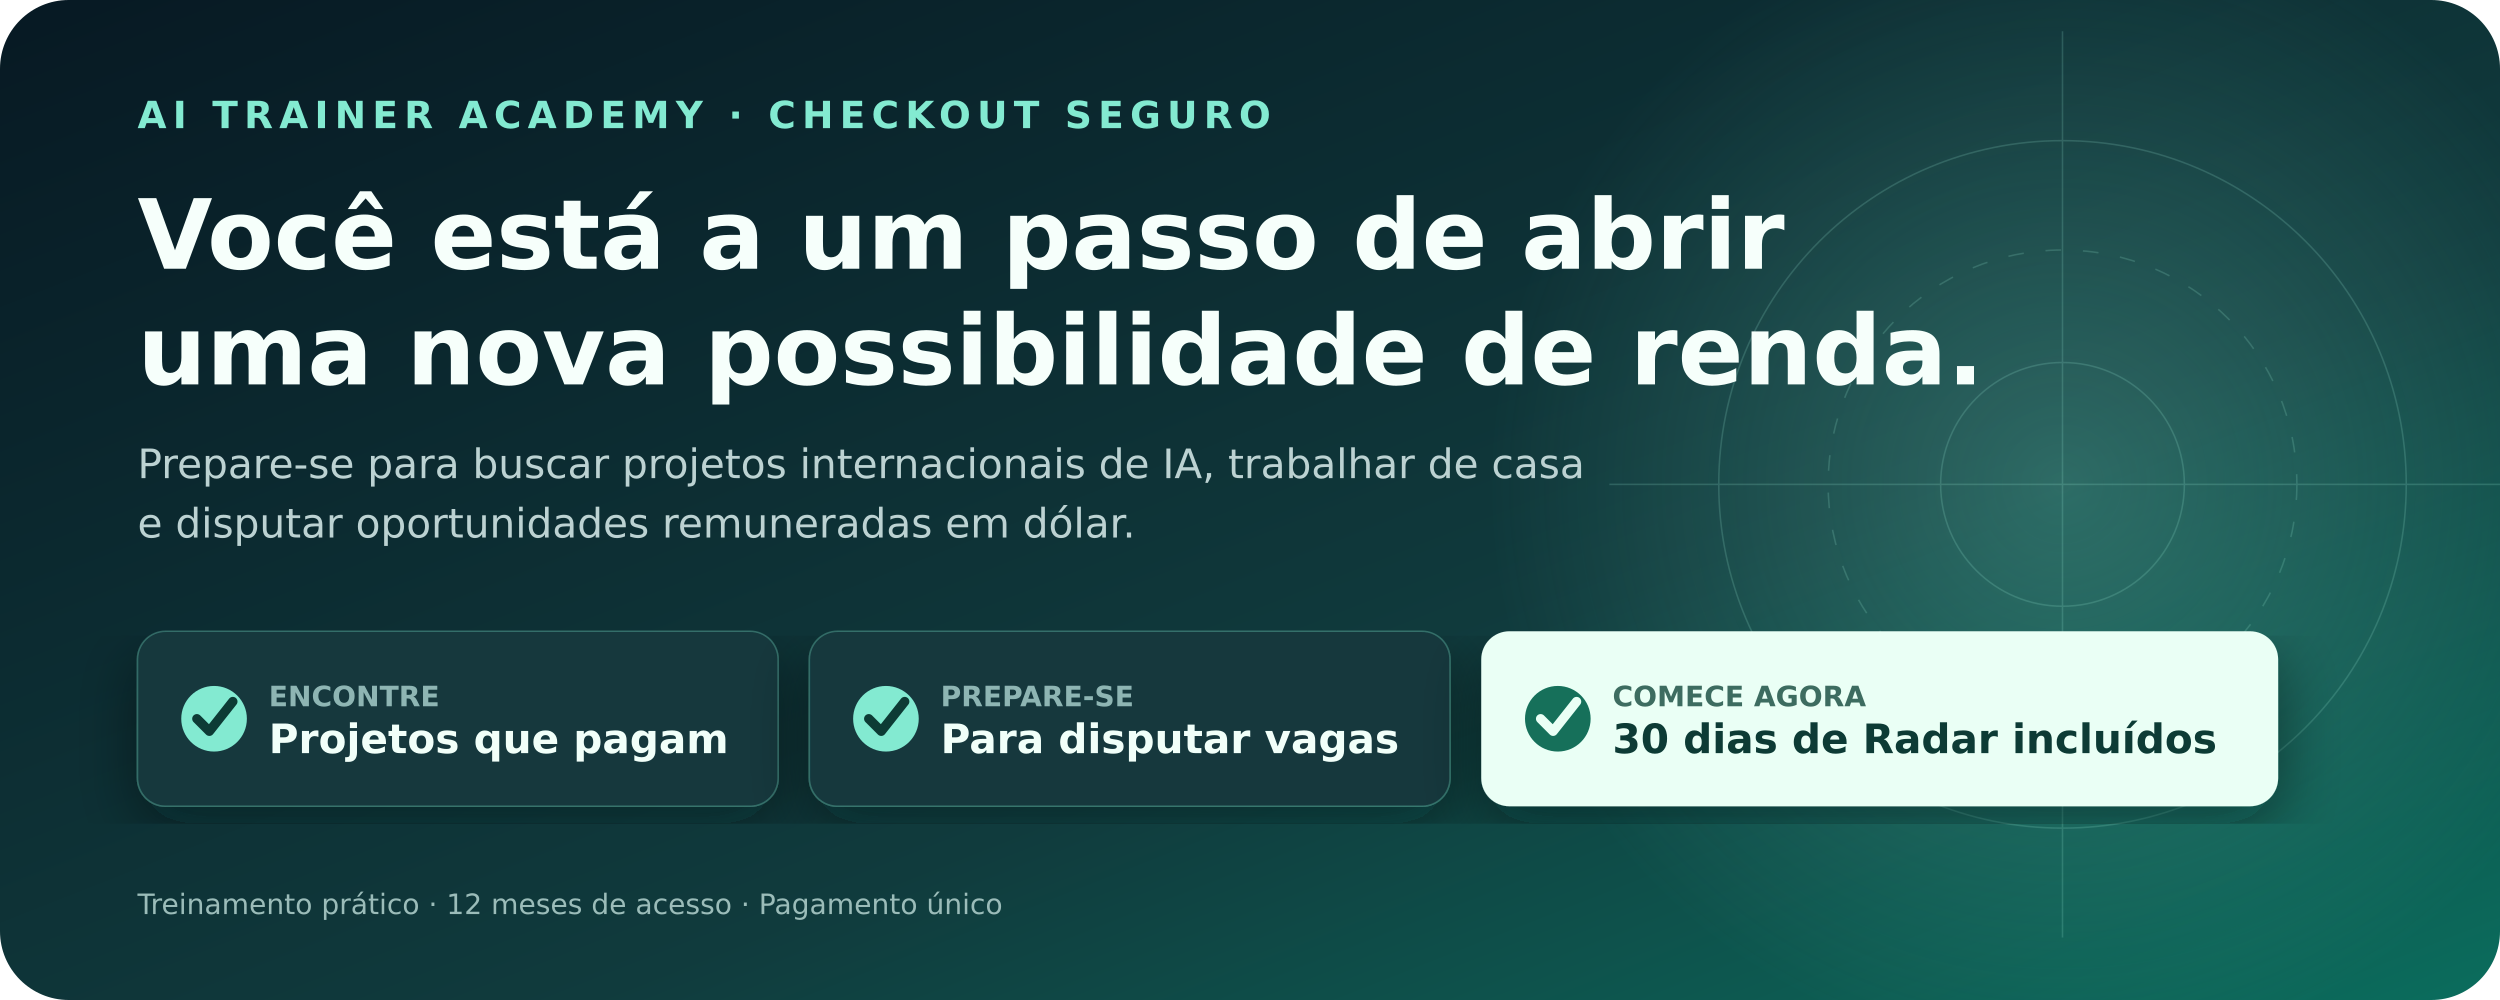
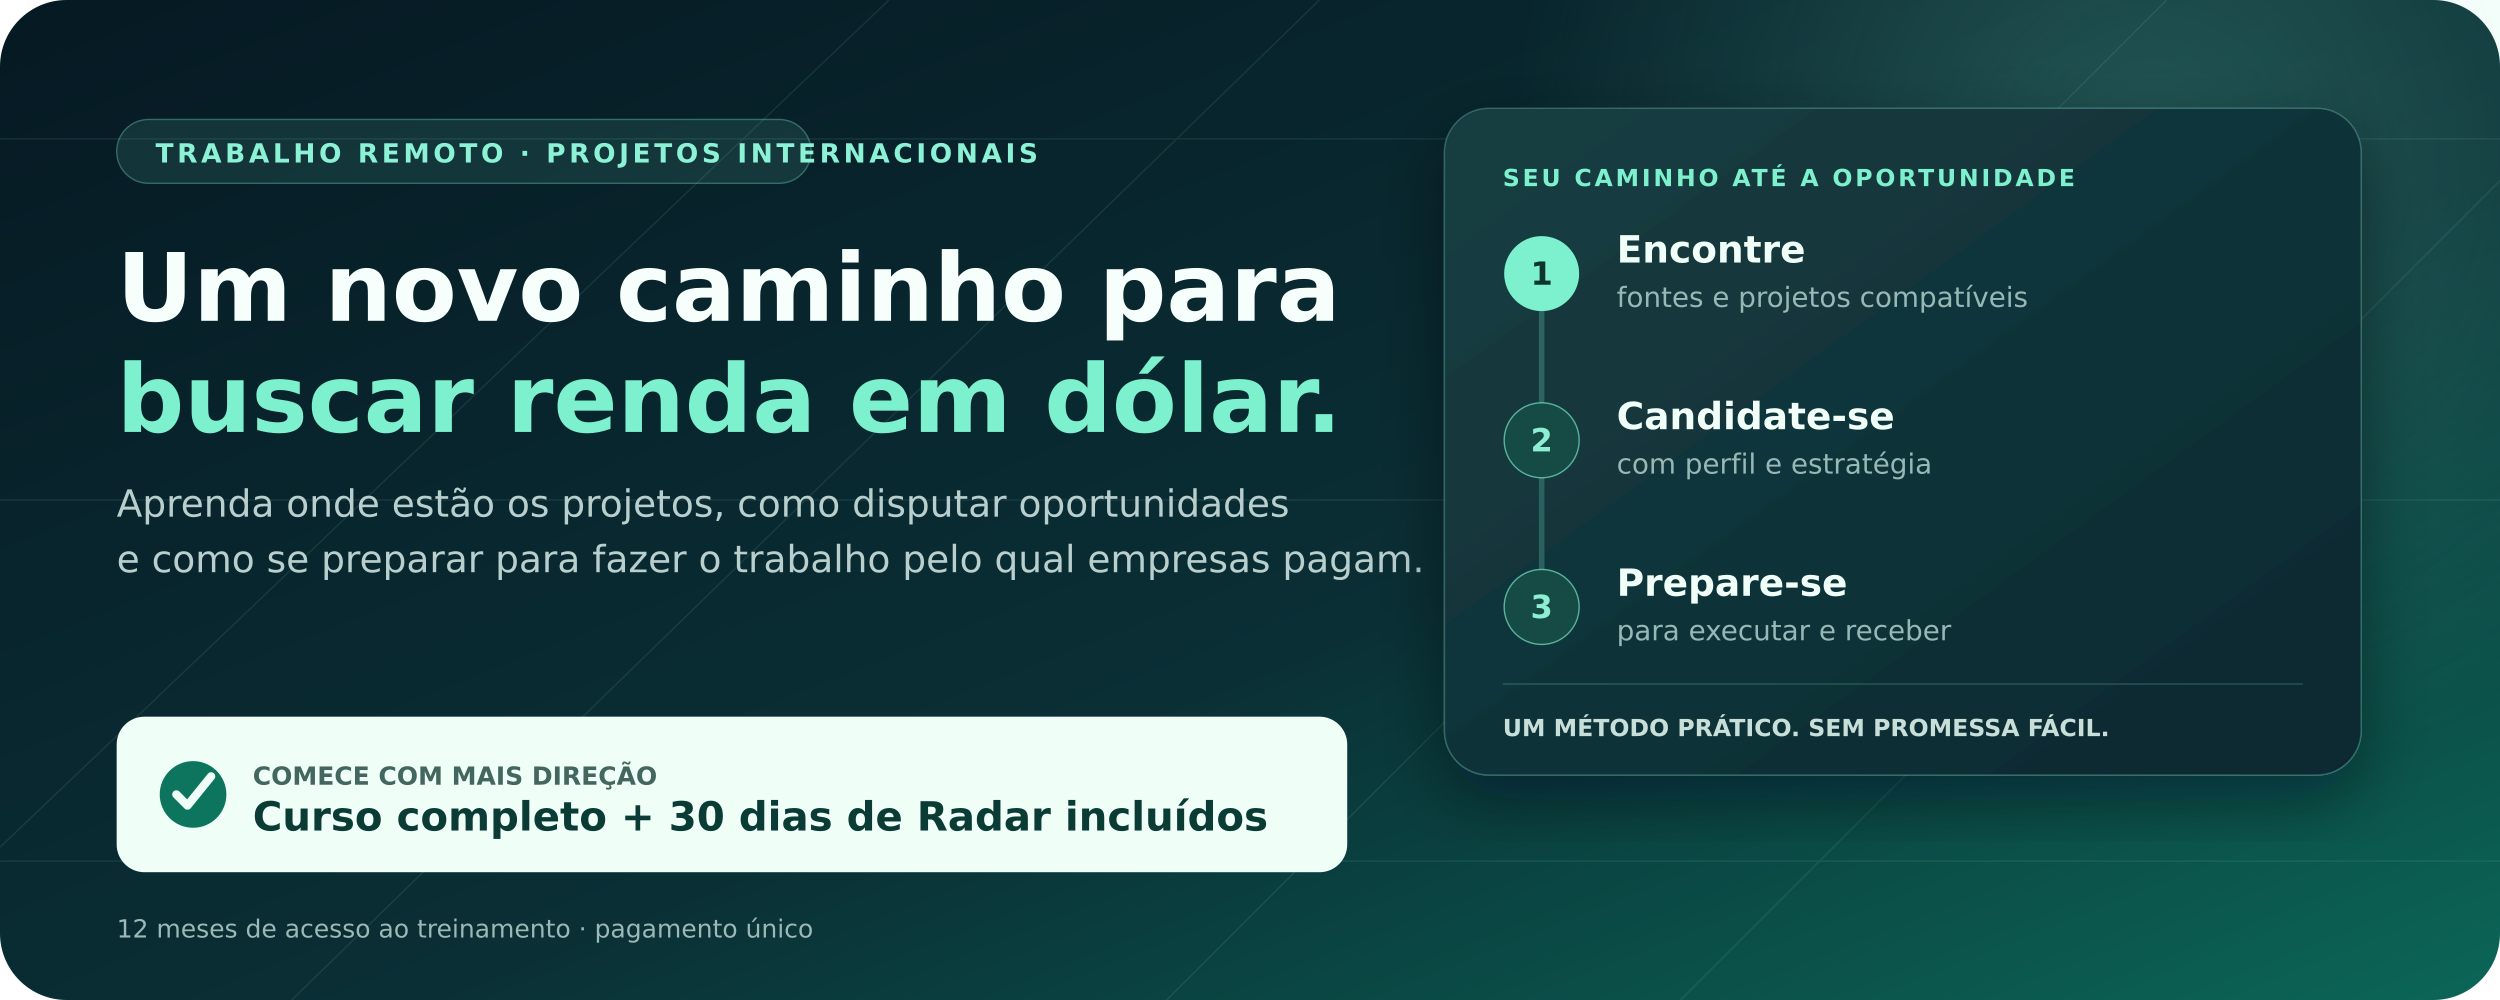
- <svg xmlns="http://www.w3.org/2000/svg" width="1600" height="640" viewBox="0 0 1600 640">
+ <svg xmlns="http://www.w3.org/2000/svg" width="1800" height="720" viewBox="0 0 1800 720">
  <defs>
    <linearGradient id="bg" x1="0" y1="0" x2="1" y2="1">
-       <stop stop-color="#071923" />
-       <stop offset="0.62" stop-color="#103b3d" />
-       <stop offset="1" stop-color="#0b6d5d" />
+       <stop stop-color="#061923" />
+       <stop offset=".58" stop-color="#0a2f35" />
+       <stop offset="1" stop-color="#0b6657" />
+     </linearGradient>
+     <linearGradient id="panel" x1="0" y1="0" x2="1" y2="1">
+       <stop stop-color="#153e42" />
+       <stop offset="1" stop-color="#0c2830" />
    </linearGradient>
    <radialGradient id="glow">
-       <stop stop-color="#83ead1" stop-opacity=".26" />
-       <stop offset="1" stop-color="#83ead1" stop-opacity="0" />
+       <stop stop-color="#7df0ce" stop-opacity=".22" />
+       <stop offset="1" stop-color="#7df0ce" stop-opacity="0" />
    </radialGradient>
    <filter id="shadow">
-       <feDropShadow dx="0" dy="14" stdDeviation="20" flood-color="#001219" flood-opacity=".45" />
+       <feDropShadow dx="0" dy="18" stdDeviation="24" flood-color="#001116" flood-opacity=".42" />
    </filter>
  </defs>
-   <rect width="1600" height="640" rx="44" fill="url(#bg)" />
-   <circle cx="1320" cy="310" r="370" fill="url(#glow)" />
-   <g opacity=".18" stroke="#9ff4dc" fill="none">
-     <circle cx="1320" cy="310" r="220" />
-     <circle cx="1320" cy="310" r="150" stroke-dasharray="10 14" />
-     <circle cx="1320" cy="310" r="78" />
-     <path d="M1030 310h580M1320 20v580" />
+   <rect width="1800" height="720" rx="48" fill="url(#bg)" />
+   <circle cx="1550" cy="110" r="460" fill="url(#glow)" />
+   <g opacity=".09" stroke="#b7ffea" fill="none">
+     <path d="M0 610 640 0M210 720 950 0M840 720l720-720M1210 720l590-590" />
+     <path d="M0 100h1800M0 360h1800M0 620h1800" />
  </g>
  <g font-family="DejaVu Sans,Arial,sans-serif">
-     <text x="88" y="82" fill="#83ead1" font-size="24" font-weight="700" letter-spacing="4">AI TRAINER ACADEMY  ·  CHECKOUT SEGURO</text>
-     <text x="88" y="172" fill="#f6fffb" font-size="62" font-weight="800">Você está a um passo de abrir</text>
-     <text x="88" y="246" fill="#f6fffb" font-size="62" font-weight="800">uma nova possibilidade de renda.</text>
-     <text x="88" y="306" fill="#bcd2d2" font-size="26">Prepare-se para buscar projetos internacionais de IA, trabalhar de casa</text>
-     <text x="88" y="344" fill="#bcd2d2" font-size="26">e disputar oportunidades remuneradas em dólar.</text>
-     <g transform="translate(88 404)" filter="url(#shadow)">
-       <rect width="410" height="112" rx="18" fill="#14383d" stroke="#83ead1" stroke-opacity=".30" />
-       <circle cx="49" cy="56" r="21" fill="#83ead1" />
-       <path d="M38 56l8 8 15-19" stroke="#0b3a34" stroke-width="6" fill="none" stroke-linecap="round" stroke-linejoin="round" />
-       <text x="84" y="48" fill="#8eb5b3" font-size="18" font-weight="700">ENCONTRE</text>
-       <text x="84" y="78" fill="#f1fff9" font-size="26" font-weight="800">Projetos que pagam</text>
+     <rect x="84" y="86" width="500" height="46" rx="23" fill="#7df0ce" fill-opacity=".11" stroke="#7df0ce" stroke-opacity=".34" />
+     <text x="112" y="117" fill="#8cf2d5" font-size="19" font-weight="800" letter-spacing="2.6">TRABALHO REMOTO  ·  PROJETOS INTERNACIONAIS</text>
+     <text x="84" y="231" fill="#f6fffb" font-size="68" font-weight="800">Um novo caminho para</text>
+     <text x="84" y="311" fill="#7df0ce" font-size="68" font-weight="800">buscar renda em dólar.</text>
+     <text x="84" y="372" fill="#b9cfce" font-size="27">Aprenda onde estão os projetos, como disputar oportunidades</text>
+     <text x="84" y="412" fill="#b9cfce" font-size="27">e como se preparar para fazer o trabalho pelo qual empresas pagam.</text>
+     <g transform="translate(1040 78)" filter="url(#shadow)">
+       <rect width="660" height="480" rx="32" fill="url(#panel)" stroke="#9af4dc" stroke-opacity=".26" />
+       <text x="42" y="56" fill="#7df0ce" font-size="17" font-weight="800" letter-spacing="2">SEU CAMINHO ATÉ A OPORTUNIDADE</text>
+       <path d="M70 108v262" stroke="#79dbbf" stroke-opacity=".26" stroke-width="4" />
+       <g transform="translate(42 91)">
+         <circle cx="28" cy="28" r="27" fill="#7df0ce" />
+         <text x="28" y="36" text-anchor="middle" fill="#07352f" font-size="23" font-weight="900">1</text>
+         <text x="82" y="20" fill="#f1fff9" font-size="27" font-weight="800">Encontre</text>
+         <text x="82" y="52" fill="#96b9b6" font-size="20">fontes e projetos compatíveis</text>
+       </g>
+       <g transform="translate(42 211)">
+         <circle cx="28" cy="28" r="27" fill="#184b45" stroke="#7df0ce" stroke-opacity=".65" />
+         <text x="28" y="36" text-anchor="middle" fill="#8cefd3" font-size="23" font-weight="900">2</text>
+         <text x="82" y="20" fill="#f1fff9" font-size="27" font-weight="800">Candidate-se</text>
+         <text x="82" y="52" fill="#96b9b6" font-size="20">com perfil e estratégia</text>
+       </g>
+       <g transform="translate(42 331)">
+         <circle cx="28" cy="28" r="27" fill="#184b45" stroke="#7df0ce" stroke-opacity=".65" />
+         <text x="28" y="36" text-anchor="middle" fill="#8cefd3" font-size="23" font-weight="900">3</text>
+         <text x="82" y="20" fill="#f1fff9" font-size="27" font-weight="800">Prepare-se</text>
+         <text x="82" y="52" fill="#96b9b6" font-size="20">para executar e receber</text>
+       </g>
+       <rect x="42" y="414" width="576" height="1" fill="#7df0ce" fill-opacity=".22" />
+       <text x="42" y="452" fill="#c7ded9" font-size="17" font-weight="700">UM MÉTODO PRÁTICO. SEM PROMESSA FÁCIL.</text>
    </g>
-     <g transform="translate(518 404)" filter="url(#shadow)">
-       <rect width="410" height="112" rx="18" fill="#14383d" stroke="#83ead1" stroke-opacity=".30" />
-       <circle cx="49" cy="56" r="21" fill="#83ead1" />
-       <path d="M38 56l8 8 15-19" stroke="#0b3a34" stroke-width="6" fill="none" stroke-linecap="round" stroke-linejoin="round" />
-       <text x="84" y="48" fill="#8eb5b3" font-size="18" font-weight="700">PREPARE-SE</text>
-       <text x="84" y="78" fill="#f1fff9" font-size="26" font-weight="800">Para disputar vagas</text>
+     <g transform="translate(84 516)">
+       <rect width="886" height="112" rx="20" fill="#effff8" />
+       <circle cx="55" cy="56" r="24" fill="#0d745e" />
+       <path d="M43 56l8 8 17-21" stroke="#effff8" stroke-width="6" fill="none" stroke-linecap="round" stroke-linejoin="round" />
+       <text x="98" y="49" fill="#43665f" font-size="18" font-weight="800">COMECE COM MAIS DIREÇÃO</text>
+       <text x="98" y="82" fill="#0a3b34" font-size="29" font-weight="800">Curso completo + 30 dias de Radar incluídos</text>
    </g>
-     <g transform="translate(948 404)" filter="url(#shadow)">
-       <rect width="510" height="112" rx="18" fill="#eafff5" />
-       <circle cx="49" cy="56" r="21" fill="#13705a" />
-       <path d="M38 56l8 8 15-19" stroke="#eafff5" stroke-width="6" fill="none" stroke-linecap="round" stroke-linejoin="round" />
-       <text x="84" y="48" fill="#3d6c60" font-size="18" font-weight="700">COMECE AGORA</text>
-       <text x="84" y="78" fill="#0b3a34" font-size="26" font-weight="800">30 dias de Radar incluídos</text>
-     </g>
-     <text x="88" y="585" fill="#9bbcb9" font-size="18">Treinamento prático · 12 meses de acesso · Pagamento único</text>
+     <text x="84" y="675" fill="#9cb9b6" font-size="18">12 meses de acesso ao treinamento · pagamento único</text>
  </g>
</svg>
